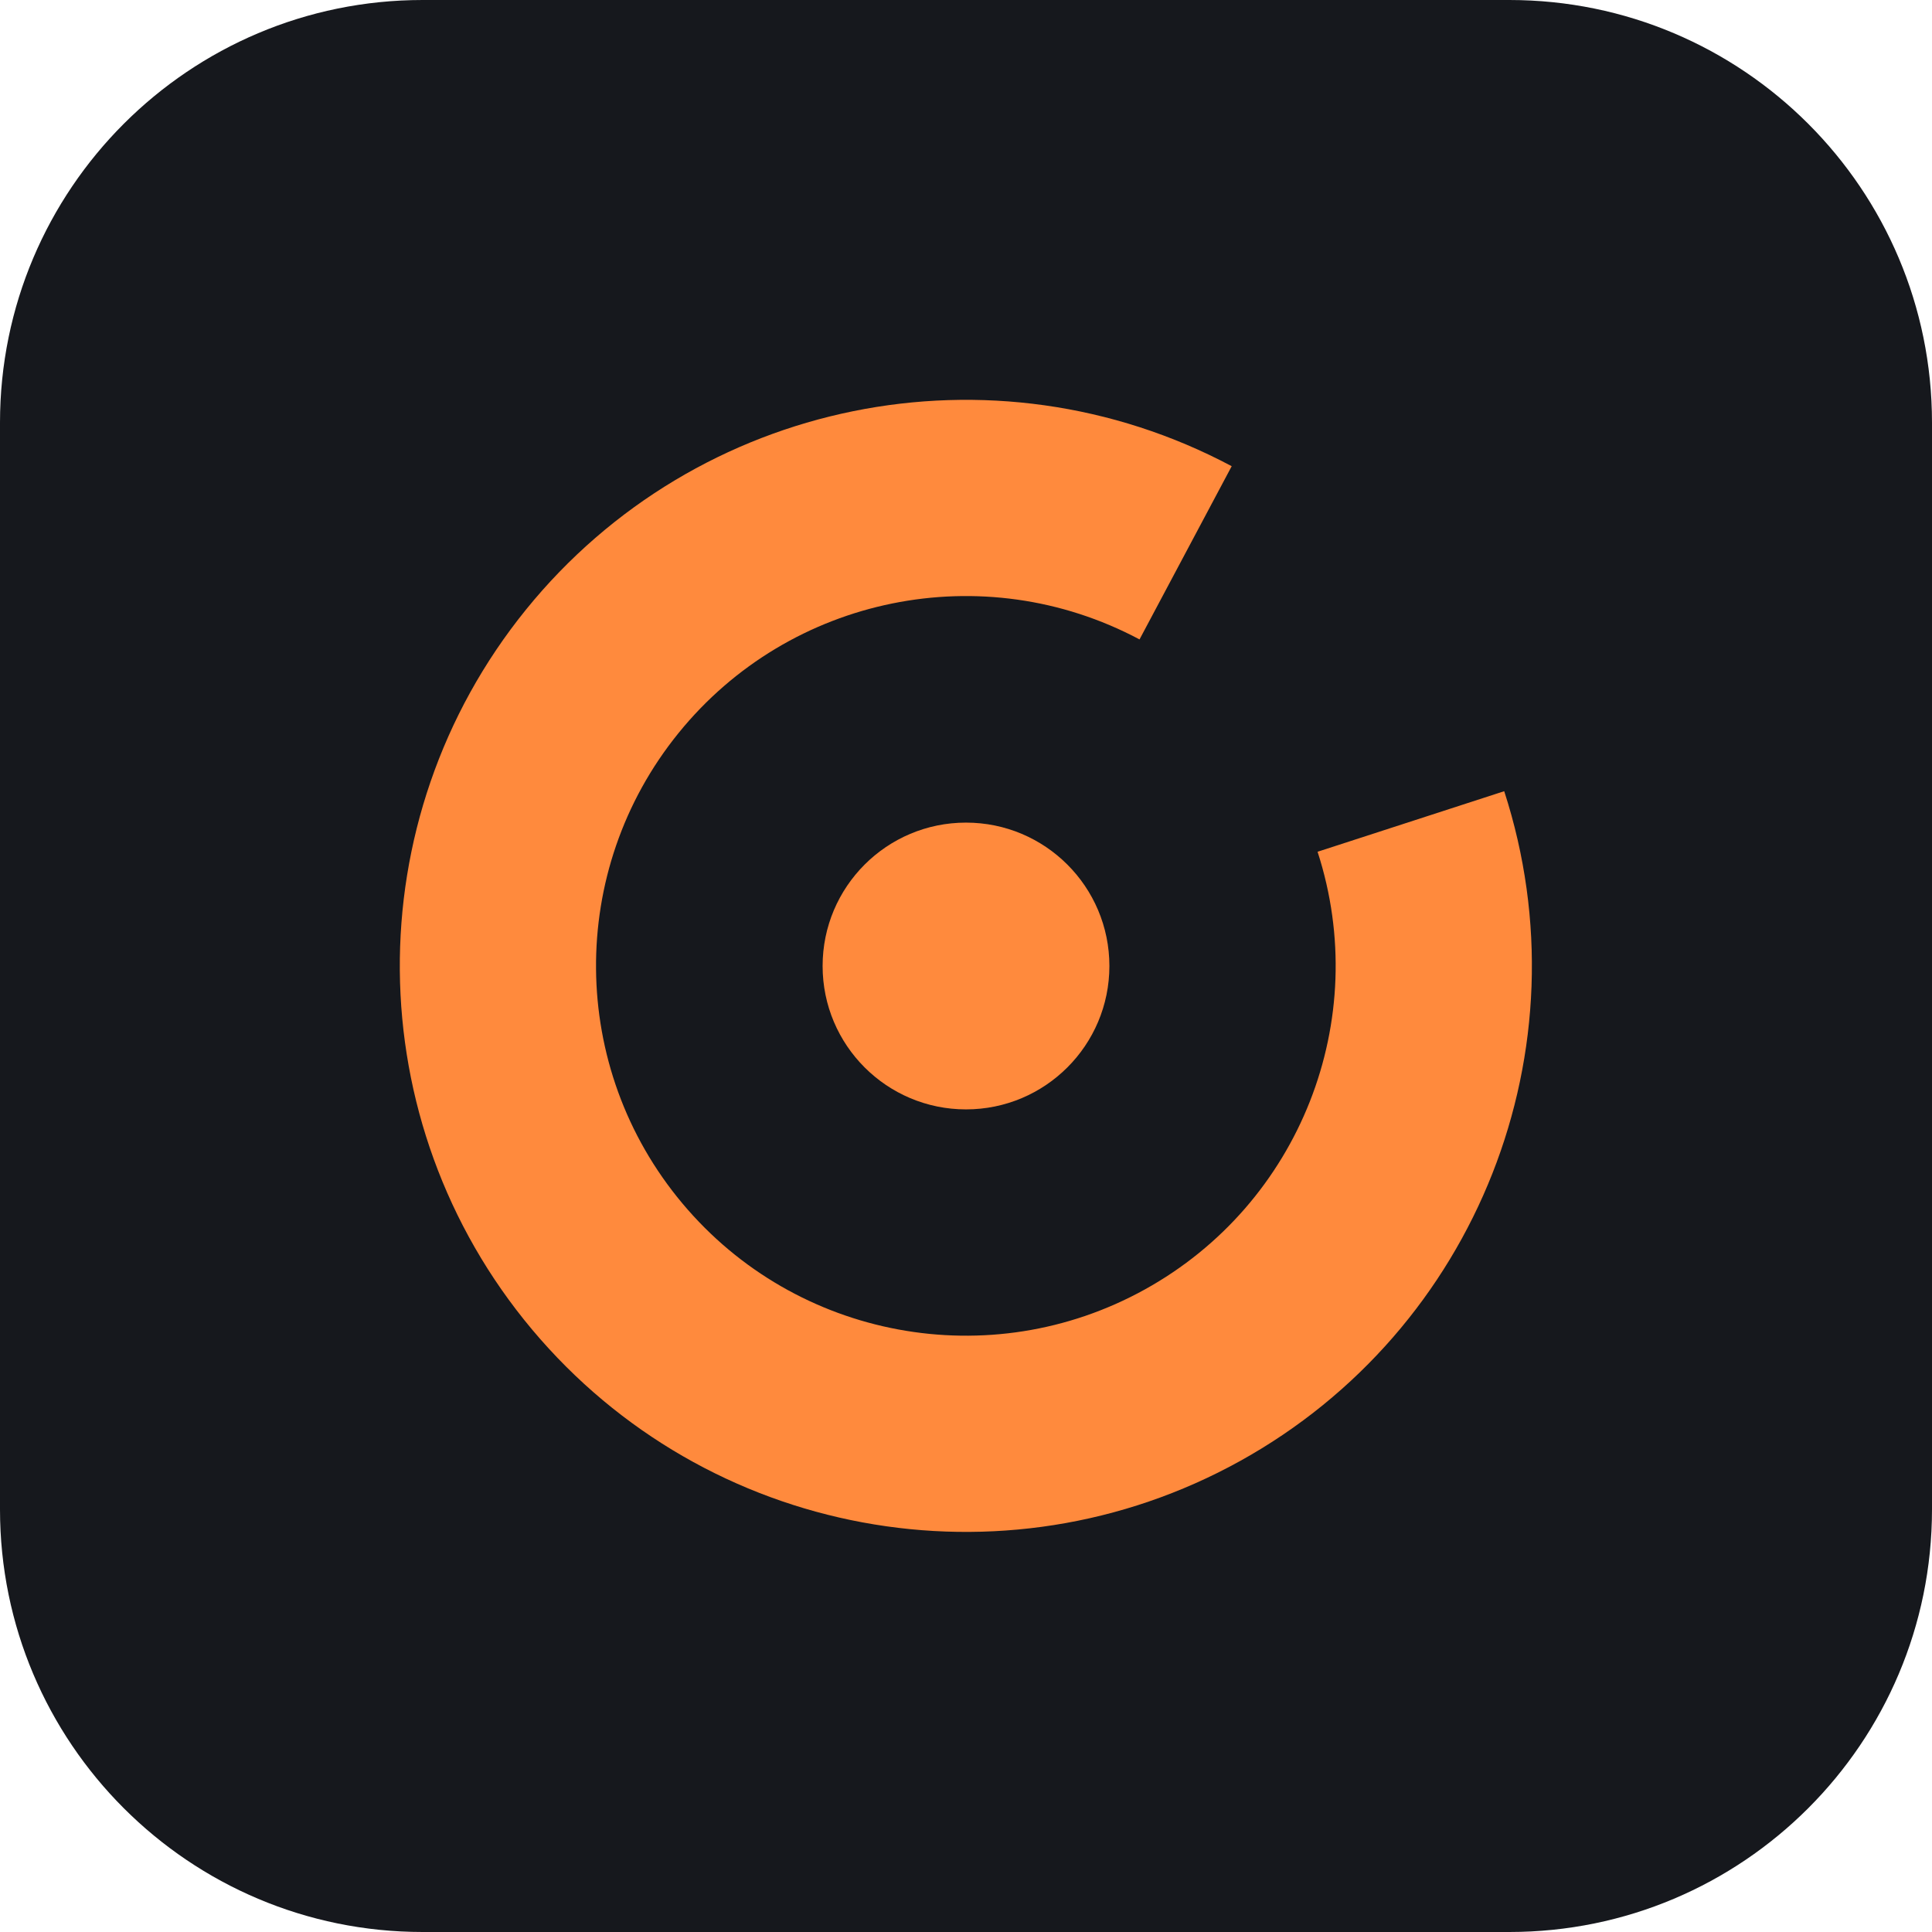
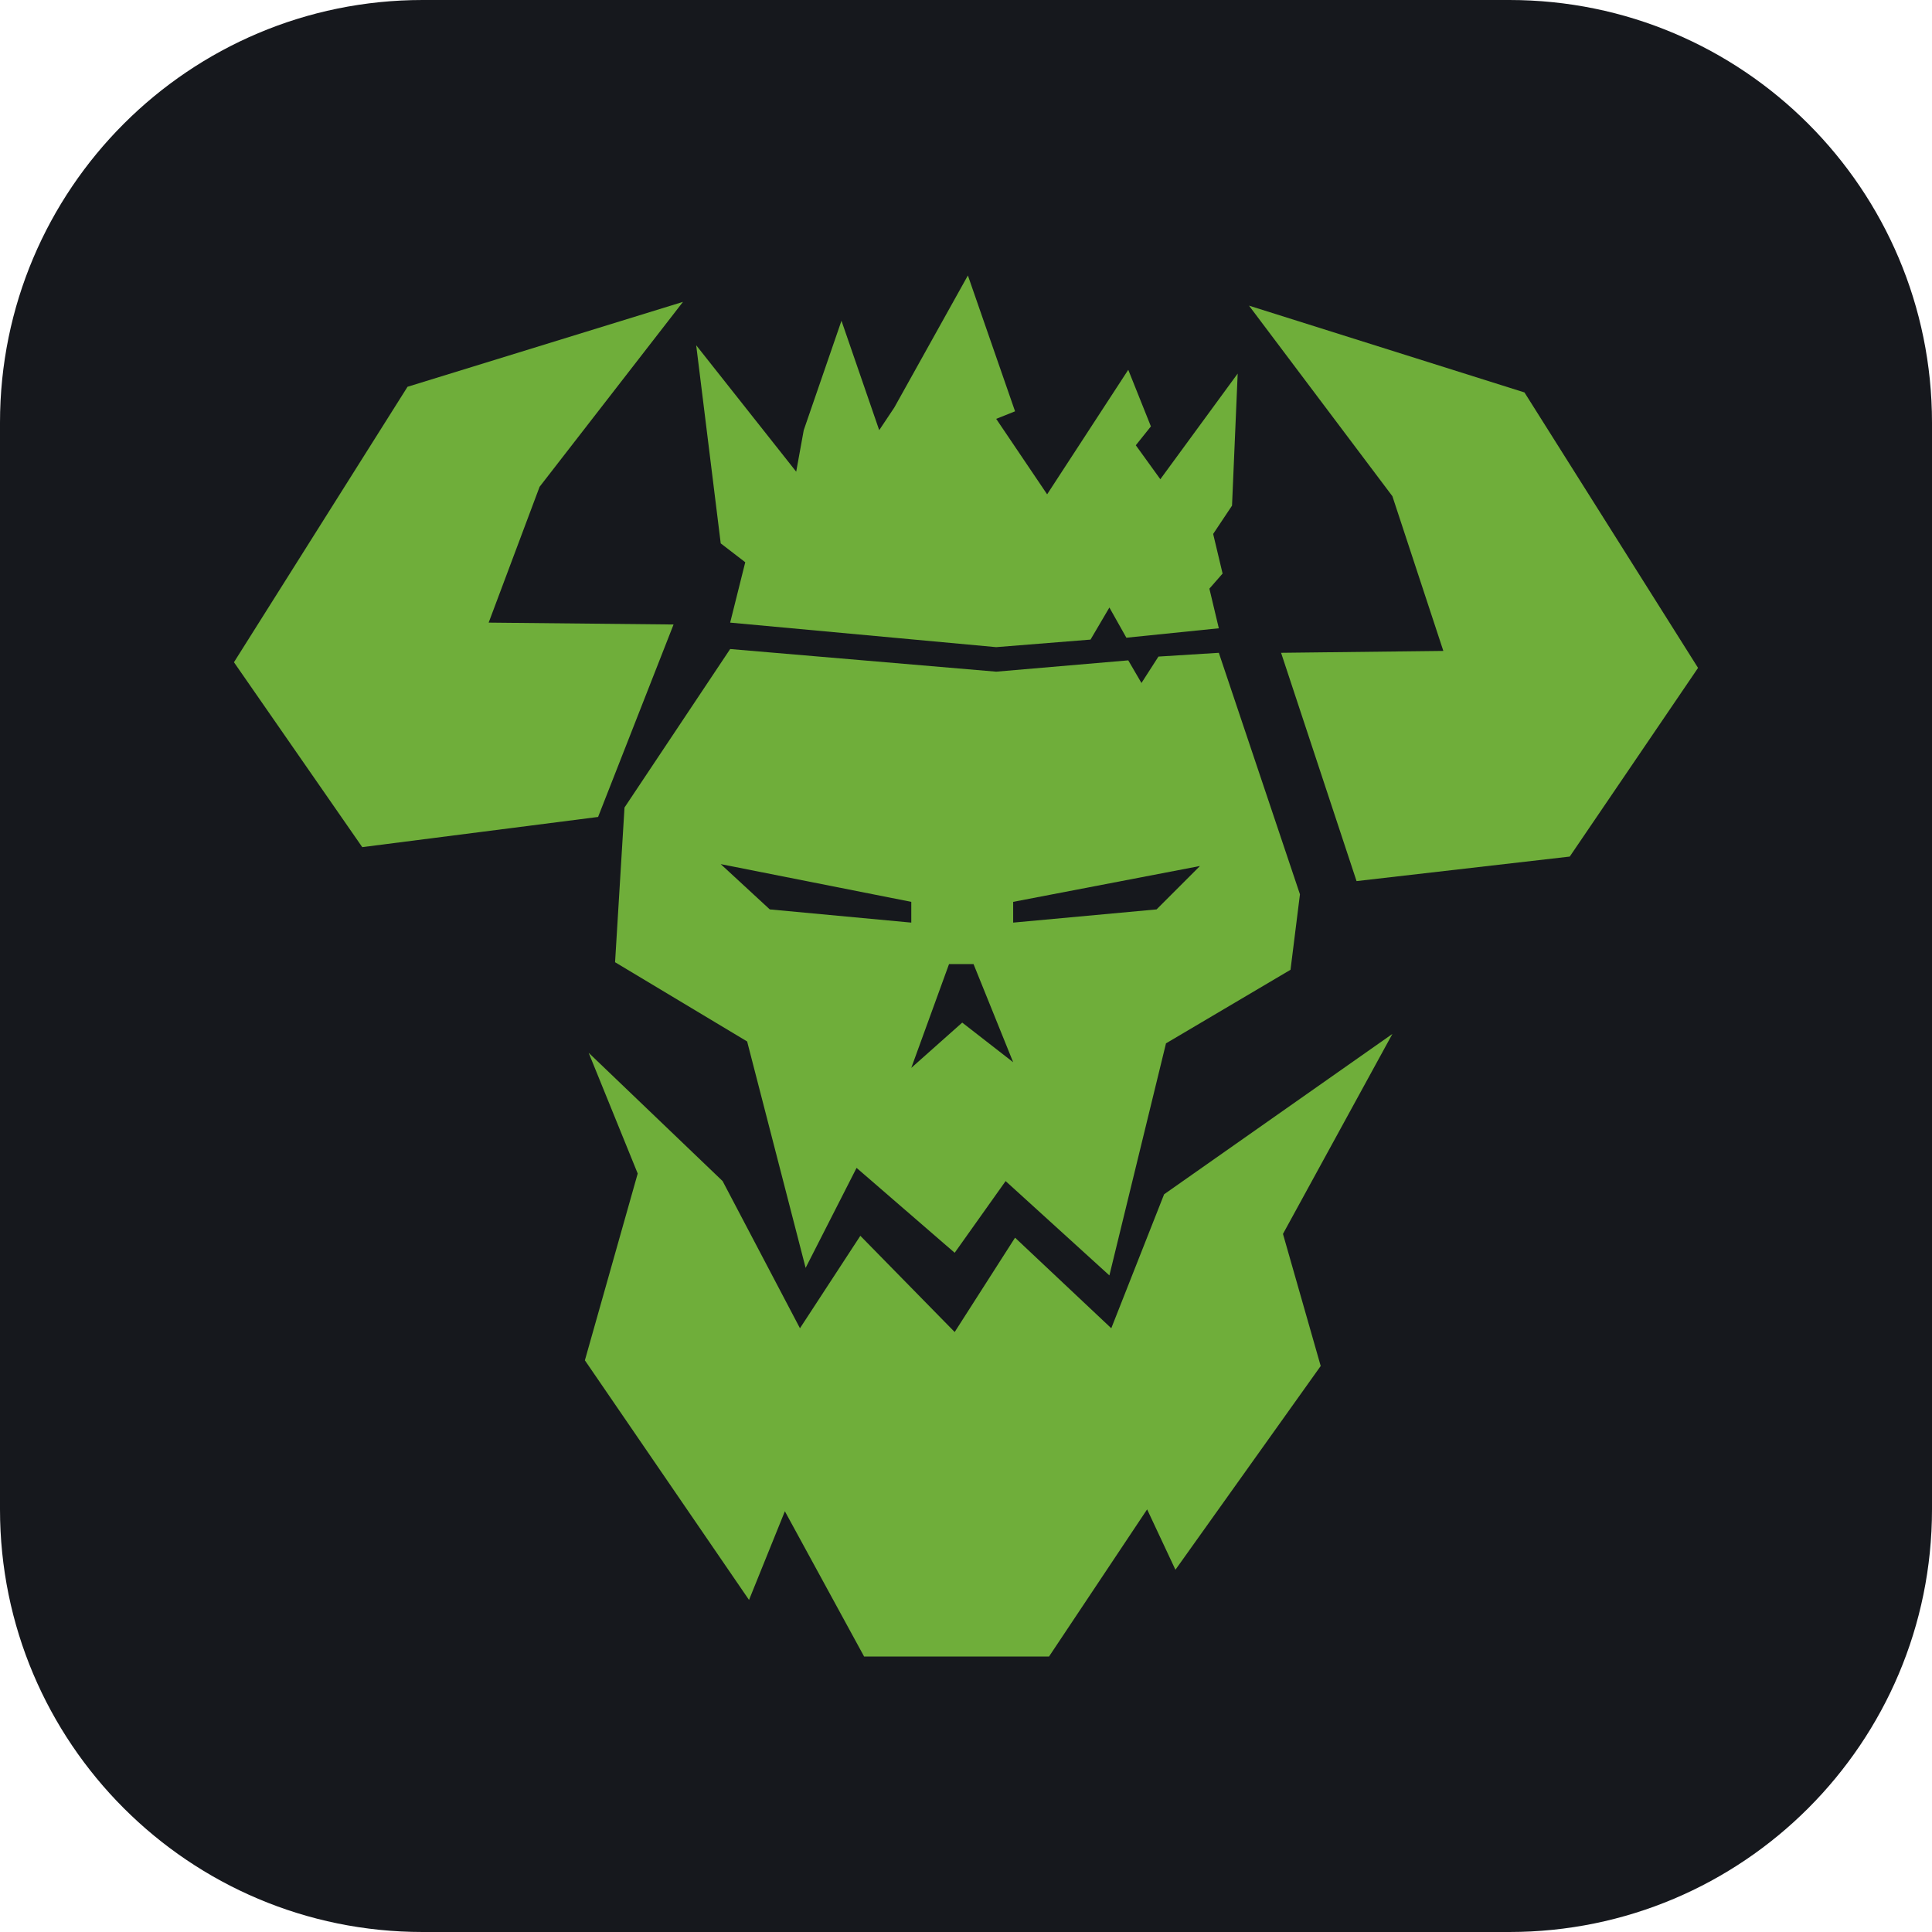
<svg xmlns="http://www.w3.org/2000/svg" viewBox="0 0 512 512" width="512" height="512">
  <rect width="512" height="512" rx="112" fill="#16181d" />
-   <path d="M 373.9 217.7 A 124 124 0 1 1 314.2 146.5" fill="none" stroke="#ff8a3d" stroke-width="52" />
-   <circle cx="256" cy="256" r="38" fill="#ff8a3d" />
+   <g id="orc-icon" fill="#6fae3a" transform="translate(6 9) scale(0.5)">
+     <path id="crown" d="M 375 312 L 383 280 L 370 270 L 357 165 L 410 232 L 414 210 L 434 152 L 454 210 L 462 198 L 501 128 L 526 200 L 516 204 L 543 244 L 586 178 L 598 208 L 590 218 L 603 236 L 644 180 L 641 250 L 631 265 L 636 286 L 629 294 L 634 315 L 585 320 L 576 304 L 566 321 L 516 325 Z" />
+     <g id="horns">
+       <path id="left-horn" d="M 350 142 L 204 187 L 112 333 L 180 431 L 305 415 L 345 313 L 247 312 L 274 240 Z" />
+       <path id="right-horn" d="M 650 144 L 796 190 L 888 336 L 820 436 L 707 449 L 667 328 L 753 327 L 726 245 Z" />
+     </g>
+     <path id="skull" fill-rule="evenodd" d="       M 375 326 L 516 338 L 586 332 L 593 344 L 602 330 L 634 328 L 677 456 L 672 496 L 606 535 L 576 658 L 521 608 L 494 646 L 442 601 L 415 654 L 384 534 L 314 492 L 319 410 Z       M 370 440 L 471 460 L 471 471 L 396 464 Z       M 624 441 L 525 460 L 525 471 L 601 464 Z       M 491 493 L 504 493 L 525 545 L 498 524 L 471 548 Z     " />
+     <path id="jaw" d="M 300 540 L 326 604 L 298 703 L 385 830 L 404 783 L 446 860 L 544 860 L 596 782 L 611 814 L 688 706 L 668 636 L 726 530 L 605 615 L 577 686 L 526 638 L 494 688 L 444 637 L 412 686 L 371 608 Z" />
+   </g>
</svg>
